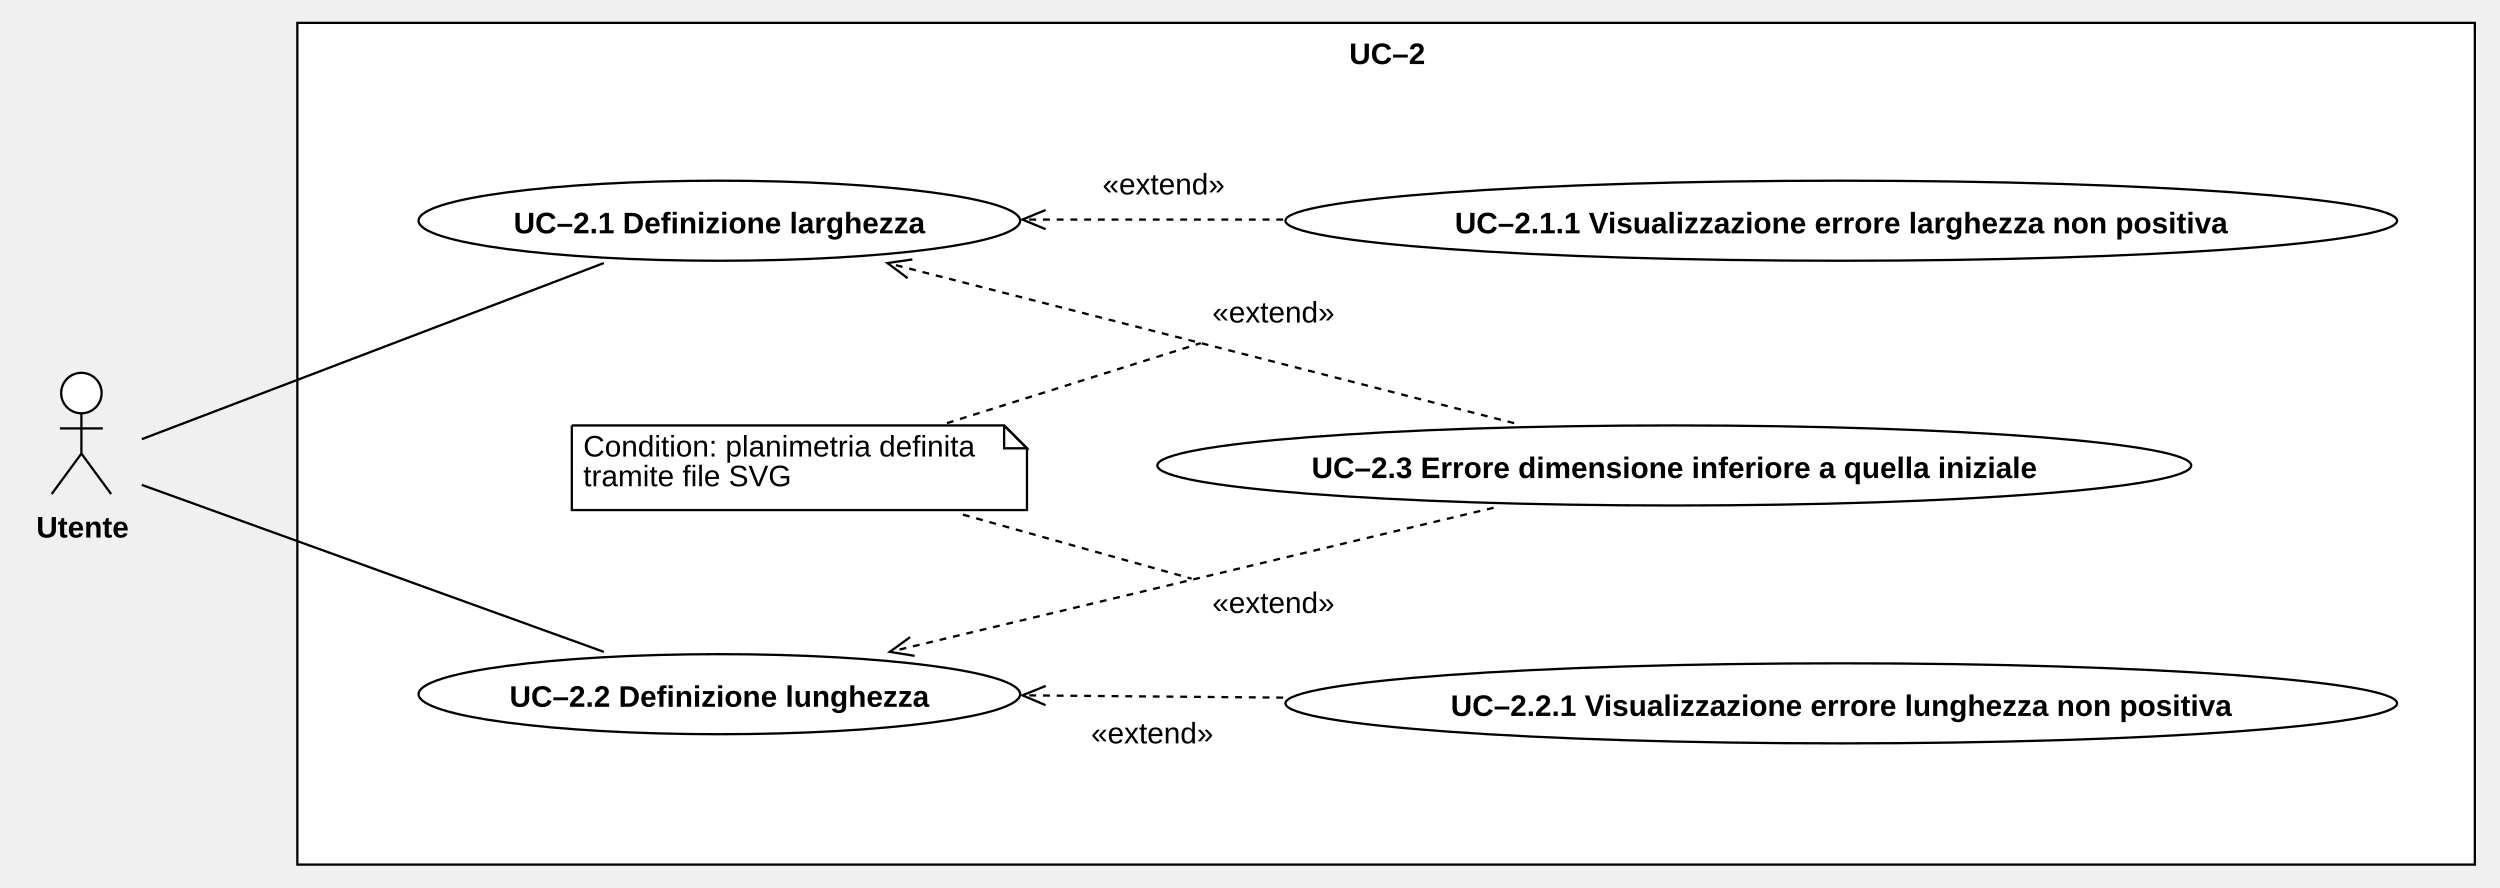
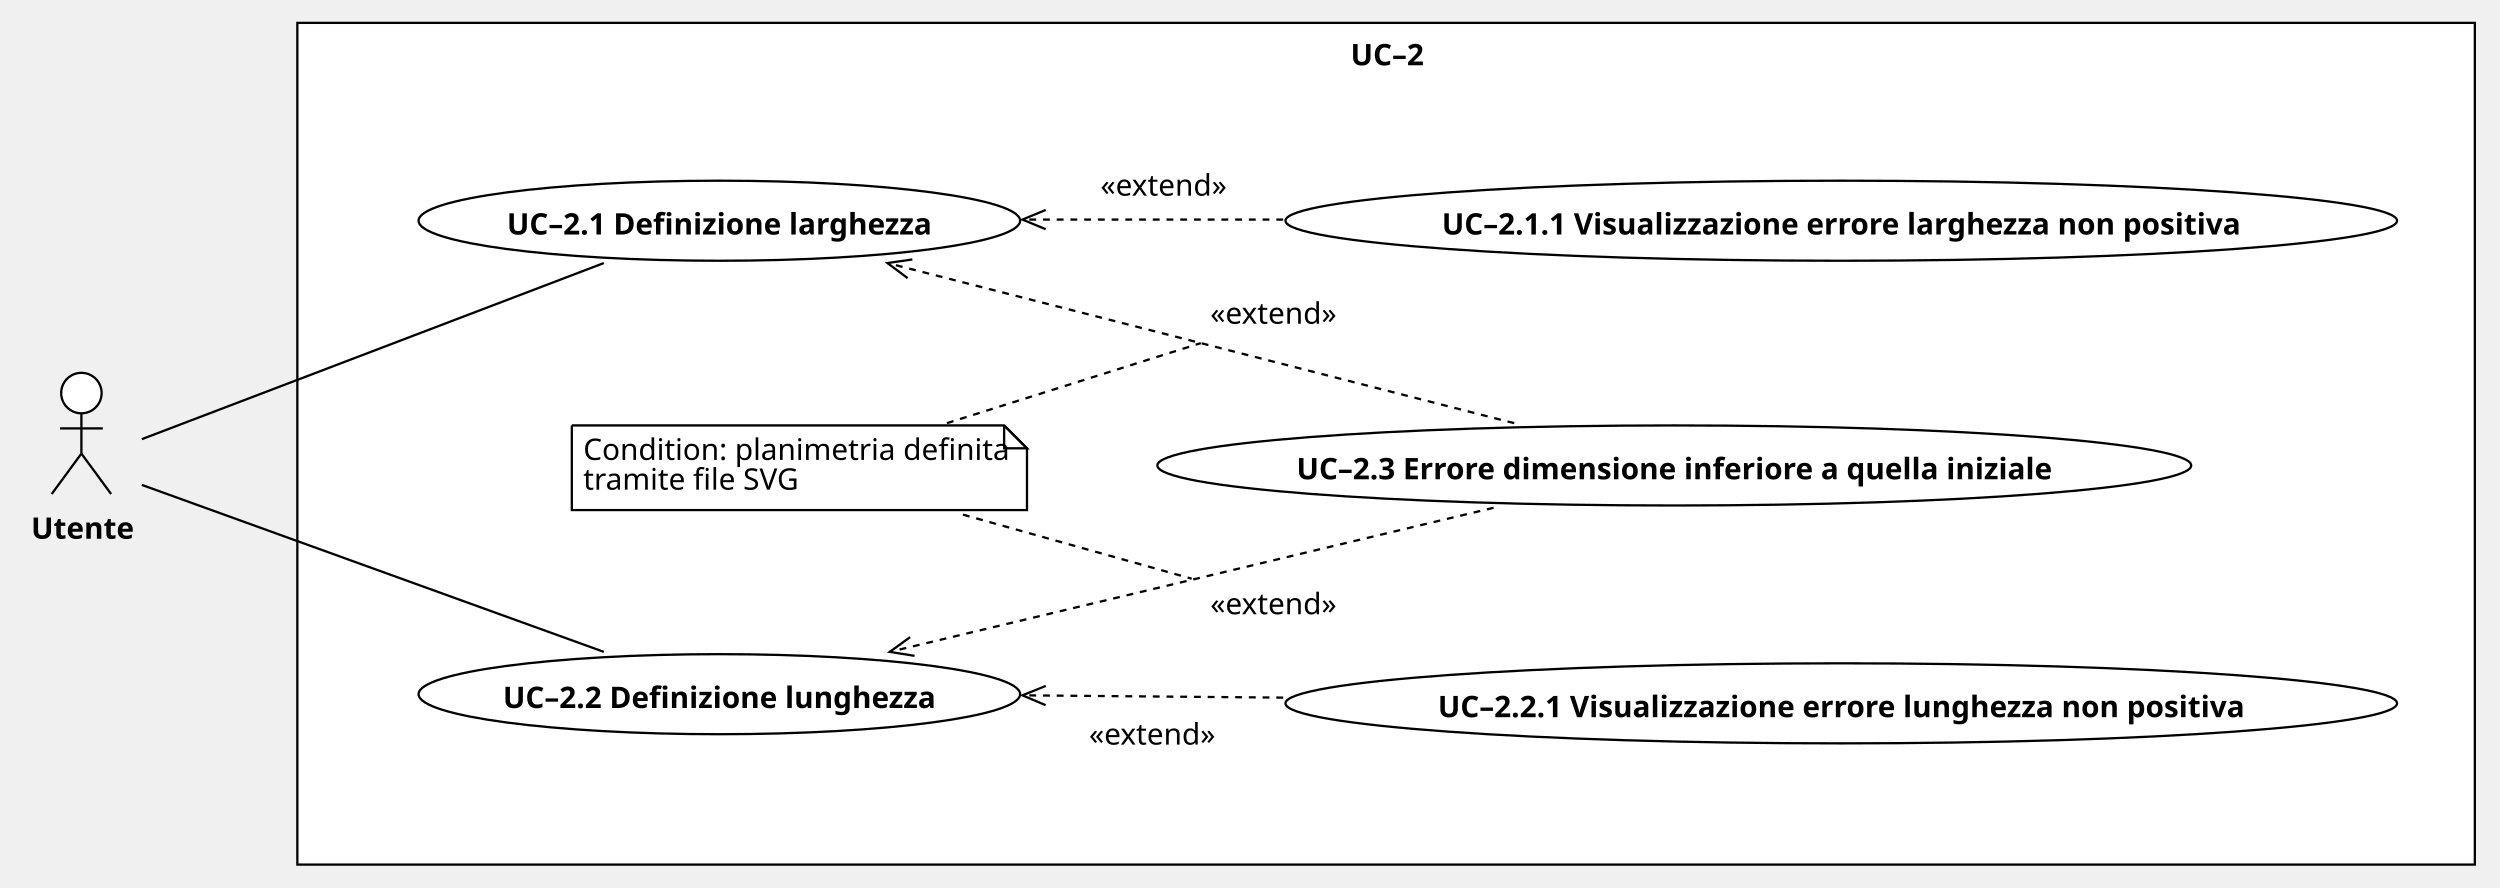
<svg xmlns="http://www.w3.org/2000/svg" version="1.1" width="1093" height="388">
  <defs />
  <g>
    <g>
      <rect fill="#ffffff" stroke="none" x="168" y="56" width="952" height="368" transform="matrix(1 0 0 1 -38 -46)" />
    </g>
    <g>
      <path fill="none" stroke="#000000" paint-order="fill stroke markers" d=" M 130 10 L 1082 10 L 1082 378 L 130 378 L 130 10 Z Z" stroke-miterlimit="10" stroke-dasharray="" />
    </g>
    <g>
      <g>
        <path fill="none" stroke="none" />
-         <text fill="#000000" stroke="none" font-family="Arial" font-size="13px" font-style="normal" font-weight="bold" text-decoration="undefined" x="644.5" y="69.5" text-anchor="middle" dominant-baseline="central" transform="matrix(1 0 0 1 -38 -46)">UC–2</text>
+         <text fill="#000000" stroke="none" font-family="currentFont" font-size="13px" font-style="normal" font-weight="bold" text-decoration="undefined" x="644.5" y="69.5" text-anchor="middle" dominant-baseline="central" transform="matrix(1 0 0 1 -38 -46)">UC–2</text>
      </g>
    </g>
    <g>
      <path fill="#ffffff" stroke="none" paint-order="stroke fill markers" d=" M 26.749 171.85 C 26.749 166.962 30.706 163 35.589 163 C 40.471 163 44.429 166.962 44.429 171.85 C 44.429 176.738 40.471 180.7 35.589 180.7 C 30.706 180.7 26.749 176.738 26.749 171.85 Z" />
    </g>
    <g>
      <path fill="none" stroke="#000000" paint-order="fill stroke markers" d=" M 26.749 171.85 C 26.749 166.962 30.706 163 35.589 163 C 40.471 163 44.429 166.962 44.429 171.85 C 44.429 176.738 40.471 180.7 35.589 180.7 C 30.706 180.7 26.749 176.738 26.749 171.85 Z" stroke-miterlimit="10" stroke-dasharray="" />
    </g>
    <g>
      <path fill="none" stroke="#000000" paint-order="fill stroke markers" d=" M 35.589 180.7 L 35.589 198.3" stroke-miterlimit="10" stroke-dasharray="" />
    </g>
    <g>
      <path fill="none" stroke="#000000" paint-order="fill stroke markers" d=" M 26.229 187.3 L 44.949 187.3" stroke-miterlimit="10" stroke-dasharray="" />
    </g>
    <g>
      <path fill="none" stroke="#000000" paint-order="fill stroke markers" d=" M 35.589 198.3 L 22.589 216" stroke-miterlimit="10" stroke-dasharray="" />
    </g>
    <g>
      <path fill="none" stroke="#000000" paint-order="fill stroke markers" d=" M 35.589 198.3 L 48.589 216" stroke-miterlimit="10" stroke-dasharray="" />
    </g>
    <g>
      <g>
        <path fill="none" stroke="none" />
-         <text fill="#000000" stroke="none" font-family="Arial" font-size="13px" font-style="normal" font-weight="bold" text-decoration="undefined" x="74.089" y="276.5" text-anchor="middle" dominant-baseline="central" transform="matrix(1 0 0 1 -38 -46)">Utente</text>
+         <text fill="#000000" stroke="none" font-family="currentFont" font-size="13px" font-style="normal" font-weight="bold" text-decoration="undefined" x="74.089" y="276.5" text-anchor="middle" dominant-baseline="central" transform="matrix(1 0 0 1 -38 -46)">Utente</text>
      </g>
    </g>
    <g>
      <path fill="#ffffff" stroke="none" paint-order="stroke fill markers" d=" M 183 96.5 C 183 86.835 241.875 79 314.5 79 C 387.125 79 446 86.835 446 96.5 C 446 106.165 387.125 114 314.5 114 C 241.875 114 183 106.165 183 96.5 Z" />
    </g>
    <g>
      <path fill="none" stroke="#000000" paint-order="fill stroke markers" d=" M 183 96.5 C 183 86.835 241.875 79 314.5 79 C 387.125 79 446 86.835 446 96.5 C 446 106.165 387.125 114 314.5 114 C 241.875 114 183 106.165 183 96.5 Z" stroke-miterlimit="10" stroke-dasharray="" />
    </g>
    <g>
      <g>
        <path fill="none" stroke="none" />
-         <text fill="#000000" stroke="none" font-family="Arial" font-size="13px" font-style="normal" font-weight="bold" text-decoration="undefined" x="352.5" y="143.5" text-anchor="middle" dominant-baseline="central" transform="matrix(1 0 0 1 -38 -46)">UC–2.1 Definizione larghezza</text>
+         <text fill="#000000" stroke="none" font-family="currentFont" font-size="13px" font-style="normal" font-weight="bold" text-decoration="undefined" x="352.5" y="143.5" text-anchor="middle" dominant-baseline="central" transform="matrix(1 0 0 1 -38 -46)">UC–2.1 Definizione larghezza</text>
      </g>
    </g>
    <g>
      <path fill="#ffffff" stroke="none" paint-order="stroke fill markers" d=" M 183 303.5 C 183 293.835 241.875 286 314.5 286 C 387.125 286 446 293.835 446 303.5 C 446 313.165 387.125 321 314.5 321 C 241.875 321 183 313.165 183 303.5 Z" />
    </g>
    <g>
      <path fill="none" stroke="#000000" paint-order="fill stroke markers" d=" M 183 303.5 C 183 293.835 241.875 286 314.5 286 C 387.125 286 446 293.835 446 303.5 C 446 313.165 387.125 321 314.5 321 C 241.875 321 183 313.165 183 303.5 Z" stroke-miterlimit="10" stroke-dasharray="" />
    </g>
    <g>
      <g>
        <path fill="none" stroke="none" />
-         <text fill="#000000" stroke="none" font-family="Arial" font-size="13px" font-style="normal" font-weight="bold" text-decoration="undefined" x="352.5" y="350.5" text-anchor="middle" dominant-baseline="central" transform="matrix(1 0 0 1 -38 -46)">UC–2.2 Definizione lunghezza</text>
+         <text fill="#000000" stroke="none" font-family="currentFont" font-size="13px" font-style="normal" font-weight="bold" text-decoration="undefined" x="352.5" y="350.5" text-anchor="middle" dominant-baseline="central" transform="matrix(1 0 0 1 -38 -46)">UC–2.2 Definizione lunghezza</text>
      </g>
    </g>
    <g>
      <path fill="#ffffff" stroke="none" paint-order="stroke fill markers" d=" M 562 307.5 C 562 297.835 670.795 290 805 290 C 939.205 290 1048 297.835 1048 307.5 C 1048 317.165 939.205 325 805 325 C 670.795 325 562 317.165 562 307.5 Z" />
    </g>
    <g>
      <path fill="none" stroke="#000000" paint-order="fill stroke markers" d=" M 562 307.5 C 562 297.835 670.795 290 805 290 C 939.205 290 1048 297.835 1048 307.5 C 1048 317.165 939.205 325 805 325 C 670.795 325 562 317.165 562 307.5 Z" stroke-miterlimit="10" stroke-dasharray="" />
    </g>
    <g>
      <g>
        <path fill="none" stroke="none" />
-         <text fill="#000000" stroke="none" font-family="Arial" font-size="13px" font-style="normal" font-weight="bold" text-decoration="undefined" x="843" y="354.5" text-anchor="middle" dominant-baseline="central" transform="matrix(1 0 0 1 -38 -46)">UC–2.2.1 Visualizzazione errore lunghezza non positiva</text>
+         <text fill="#000000" stroke="none" font-family="currentFont" font-size="13px" font-style="normal" font-weight="bold" text-decoration="undefined" x="843" y="354.5" text-anchor="middle" dominant-baseline="central" transform="matrix(1 0 0 1 -38 -46)">UC–2.2.1 Visualizzazione errore lunghezza non positiva</text>
      </g>
    </g>
    <g>
      <path fill="#ffffff" stroke="none" paint-order="stroke fill markers" d=" M 562 96.5 C 562 86.835 670.795 79 805 79 C 939.205 79 1048 86.835 1048 96.5 C 1048 106.165 939.205 114 805 114 C 670.795 114 562 106.165 562 96.5 Z" />
    </g>
    <g>
      <path fill="none" stroke="#000000" paint-order="fill stroke markers" d=" M 562 96.5 C 562 86.835 670.795 79 805 79 C 939.205 79 1048 86.835 1048 96.5 C 1048 106.165 939.205 114 805 114 C 670.795 114 562 106.165 562 96.5 Z" stroke-miterlimit="10" stroke-dasharray="" />
    </g>
    <g>
      <g>
        <path fill="none" stroke="none" />
-         <text fill="#000000" stroke="none" font-family="Arial" font-size="13px" font-style="normal" font-weight="bold" text-decoration="undefined" x="843" y="143.5" text-anchor="middle" dominant-baseline="central" transform="matrix(1 0 0 1 -38 -46)">UC–2.1.1 Visualizzazione errore larghezza non positiva</text>
+         <text fill="#000000" stroke="none" font-family="currentFont" font-size="13px" font-style="normal" font-weight="bold" text-decoration="undefined" x="843" y="143.5" text-anchor="middle" dominant-baseline="central" transform="matrix(1 0 0 1 -38 -46)">UC–2.1.1 Visualizzazione errore larghezza non positiva</text>
      </g>
    </g>
    <g>
      <path fill="#ffffff" stroke="none" paint-order="stroke fill markers" d=" M 506 203.5 C 506 193.835 607.184 186 732 186 C 856.816 186 958 193.835 958 203.5 C 958 213.165 856.816 221 732 221 C 607.184 221 506 213.165 506 203.5 Z" />
    </g>
    <g>
      <path fill="none" stroke="#000000" paint-order="fill stroke markers" d=" M 506 203.5 C 506 193.835 607.184 186 732 186 C 856.816 186 958 193.835 958 203.5 C 958 213.165 856.816 221 732 221 C 607.184 221 506 213.165 506 203.5 Z" stroke-miterlimit="10" stroke-dasharray="" />
    </g>
    <g>
      <g>
        <path fill="none" stroke="none" />
-         <text fill="#000000" stroke="none" font-family="Arial" font-size="13px" font-style="normal" font-weight="bold" text-decoration="undefined" x="770" y="250.5" text-anchor="middle" dominant-baseline="central" transform="matrix(1 0 0 1 -38 -46)">UC–2.3 Errore dimensione inferiore a quella iniziale</text>
+         <text fill="#000000" stroke="none" font-family="currentFont" font-size="13px" font-style="normal" font-weight="bold" text-decoration="undefined" x="770" y="250.5" text-anchor="middle" dominant-baseline="central" transform="matrix(1 0 0 1 -38 -46)">UC–2.3 Errore dimensione inferiore a quella iniziale</text>
      </g>
    </g>
    <g>
      <path fill="none" stroke="#000000" paint-order="fill stroke markers" d=" M 561 305 L 447 304" stroke-miterlimit="10" stroke-dasharray="3" />
    </g>
    <g>
      <path fill="none" stroke="#000000" paint-order="fill stroke markers" d=" M 457.199 299.88 L 447 304 L 457.125 308.298" stroke-miterlimit="10" stroke-dasharray="" />
    </g>
    <g>
      <rect fill="#ffffff" stroke="none" x="515" y="360" width="53.492" height="13" transform="matrix(1 0 0 1 -38 -46)" />
    </g>
    <g>
      <g>
        <path fill="none" stroke="none" />
-         <text fill="#000000" stroke="none" font-family="Arial" font-size="13px" font-style="normal" font-weight="normal" text-decoration="undefined" x="541.746" y="366.5" text-anchor="middle" dominant-baseline="central" transform="matrix(1 0 0 1 -38 -46)">«extend»</text>
+         <text fill="#000000" stroke="none" font-family="currentFont" font-size="13px" font-style="normal" font-weight="normal" text-decoration="undefined" x="541.746" y="366.5" text-anchor="middle" dominant-baseline="central" transform="matrix(1 0 0 1 -38 -46)">«extend»</text>
      </g>
    </g>
    <g>
      <path fill="none" stroke="#000000" paint-order="fill stroke markers" d=" M 561 96 L 447 96" stroke-miterlimit="10" stroke-dasharray="3" />
    </g>
    <g>
      <path fill="none" stroke="#000000" paint-order="fill stroke markers" d=" M 457.163 91.79 L 447 96 L 457.163 100.21" stroke-miterlimit="10" stroke-dasharray="" />
    </g>
    <g>
      <rect fill="#ffffff" stroke="none" x="520" y="120" width="53.492" height="13" transform="matrix(1 0 0 1 -38 -46)" />
    </g>
    <g>
      <g>
        <path fill="none" stroke="none" />
-         <text fill="#000000" stroke="none" font-family="Arial" font-size="13px" font-style="normal" font-weight="normal" text-decoration="undefined" x="546.746" y="126.5" text-anchor="middle" dominant-baseline="central" transform="matrix(1 0 0 1 -38 -46)">«extend»</text>
+         <text fill="#000000" stroke="none" font-family="currentFont" font-size="13px" font-style="normal" font-weight="normal" text-decoration="undefined" x="546.746" y="126.5" text-anchor="middle" dominant-baseline="central" transform="matrix(1 0 0 1 -38 -46)">«extend»</text>
      </g>
    </g>
    <g>
      <path fill="none" stroke="#000000" paint-order="fill stroke markers" d=" M 662 185 L 388 115" stroke-miterlimit="10" stroke-dasharray="3" />
    </g>
    <g>
      <path fill="none" stroke="#000000" paint-order="fill stroke markers" d=" M 398.888 113.437 L 388 115 L 396.804 121.594" stroke-miterlimit="10" stroke-dasharray="" />
    </g>
    <g>
      <rect fill="#ffffff" stroke="none" x="568" y="176" width="53.492" height="13" transform="matrix(1 0 0 1 -38 -46)" />
    </g>
    <g>
      <g>
        <path fill="none" stroke="none" />
-         <text fill="#000000" stroke="none" font-family="Arial" font-size="13px" font-style="normal" font-weight="normal" text-decoration="undefined" x="594.746" y="182.5" text-anchor="middle" dominant-baseline="central" transform="matrix(1 0 0 1 -38 -46)">«extend»</text>
+         <text fill="#000000" stroke="none" font-family="currentFont" font-size="13px" font-style="normal" font-weight="normal" text-decoration="undefined" x="594.746" y="182.5" text-anchor="middle" dominant-baseline="central" transform="matrix(1 0 0 1 -38 -46)">«extend»</text>
      </g>
    </g>
    <g>
      <path fill="none" stroke="#000000" paint-order="fill stroke markers" d=" M 653 222 L 389 285" stroke-miterlimit="10" stroke-dasharray="3" />
    </g>
    <g>
      <path fill="none" stroke="#000000" paint-order="fill stroke markers" d=" M 397.908 278.547 L 389 285 L 399.862 286.736" stroke-miterlimit="10" stroke-dasharray="" />
    </g>
    <g>
      <rect fill="#ffffff" stroke="none" x="568" y="303" width="53.492" height="13" transform="matrix(1 0 0 1 -38 -46)" />
    </g>
    <g>
      <g>
        <path fill="none" stroke="none" />
-         <text fill="#000000" stroke="none" font-family="Arial" font-size="13px" font-style="normal" font-weight="normal" text-decoration="undefined" x="594.746" y="309.5" text-anchor="middle" dominant-baseline="central" transform="matrix(1 0 0 1 -38 -46)">«extend»</text>
+         <text fill="#000000" stroke="none" font-family="currentFont" font-size="13px" font-style="normal" font-weight="normal" text-decoration="undefined" x="594.746" y="309.5" text-anchor="middle" dominant-baseline="central" transform="matrix(1 0 0 1 -38 -46)">«extend»</text>
      </g>
    </g>
    <g>
      <path fill="#ffffff" stroke="none" paint-order="stroke fill markers" d=" M 250 186 L 439 186 L 449 196 L 449 223 L 250 223 L 250 186" />
    </g>
    <g>
      <path fill="none" stroke="#000000" paint-order="fill stroke markers" d=" M 250 186 L 439 186 L 449 196 L 449 223 L 250 223 L 250 186 L 250 186" stroke-miterlimit="10" stroke-dasharray="" />
    </g>
    <g>
      <path fill="none" stroke="#000000" paint-order="fill stroke markers" d=" M 439 186 L 439 196 L 449 196 L 439 186" stroke-miterlimit="10" stroke-dasharray="" />
    </g>
    <g>
      <g>
        <path fill="none" stroke="none" />
-         <text fill="#000000" stroke="none" font-family="Arial" font-size="13px" font-style="normal" font-weight="normal" text-decoration="undefined" x="293" y="237" text-anchor="start" dominant-baseline="text-before-edge" transform="matrix(1 0 0 1 -38 -46)">Condition: planimetria definita</text>
-         <text fill="#000000" stroke="none" font-family="Arial" font-size="13px" font-style="normal" font-weight="normal" text-decoration="undefined" x="293" y="250" text-anchor="start" dominant-baseline="text-before-edge" transform="matrix(1 0 0 1 -38 -46)">tramite file SVG</text>
+         <text fill="#000000" stroke="none" font-family="currentFont" font-size="13px" font-style="normal" font-weight="normal" text-decoration="undefined" x="293" y="237" text-anchor="start" dominant-baseline="text-before-edge" transform="matrix(1 0 0 1 -38 -46)">Condition: planimetria definita</text>
+         <text fill="#000000" stroke="none" font-family="currentFont" font-size="13px" font-style="normal" font-weight="normal" text-decoration="undefined" x="293" y="250" text-anchor="start" dominant-baseline="text-before-edge" transform="matrix(1 0 0 1 -38 -46)">tramite file SVG</text>
      </g>
    </g>
    <g>
      <path fill="none" stroke="#000000" paint-order="fill stroke markers" d=" M 62 192 L 264 115" stroke-miterlimit="10" stroke-dasharray="" />
    </g>
    <g>
      <path fill="none" stroke="#000000" paint-order="fill stroke markers" d=" M 62 212 L 264 285" stroke-miterlimit="10" stroke-dasharray="" />
    </g>
    <g>
      <path fill="none" stroke="#000000" paint-order="fill stroke markers" d=" M 421 225 L 521 253" stroke-miterlimit="10" stroke-dasharray="3" />
    </g>
    <g>
      <path fill="none" stroke="#000000" paint-order="fill stroke markers" d=" M 414 185 L 525 150" stroke-miterlimit="10" stroke-dasharray="3" />
    </g>
  </g>
</svg>
